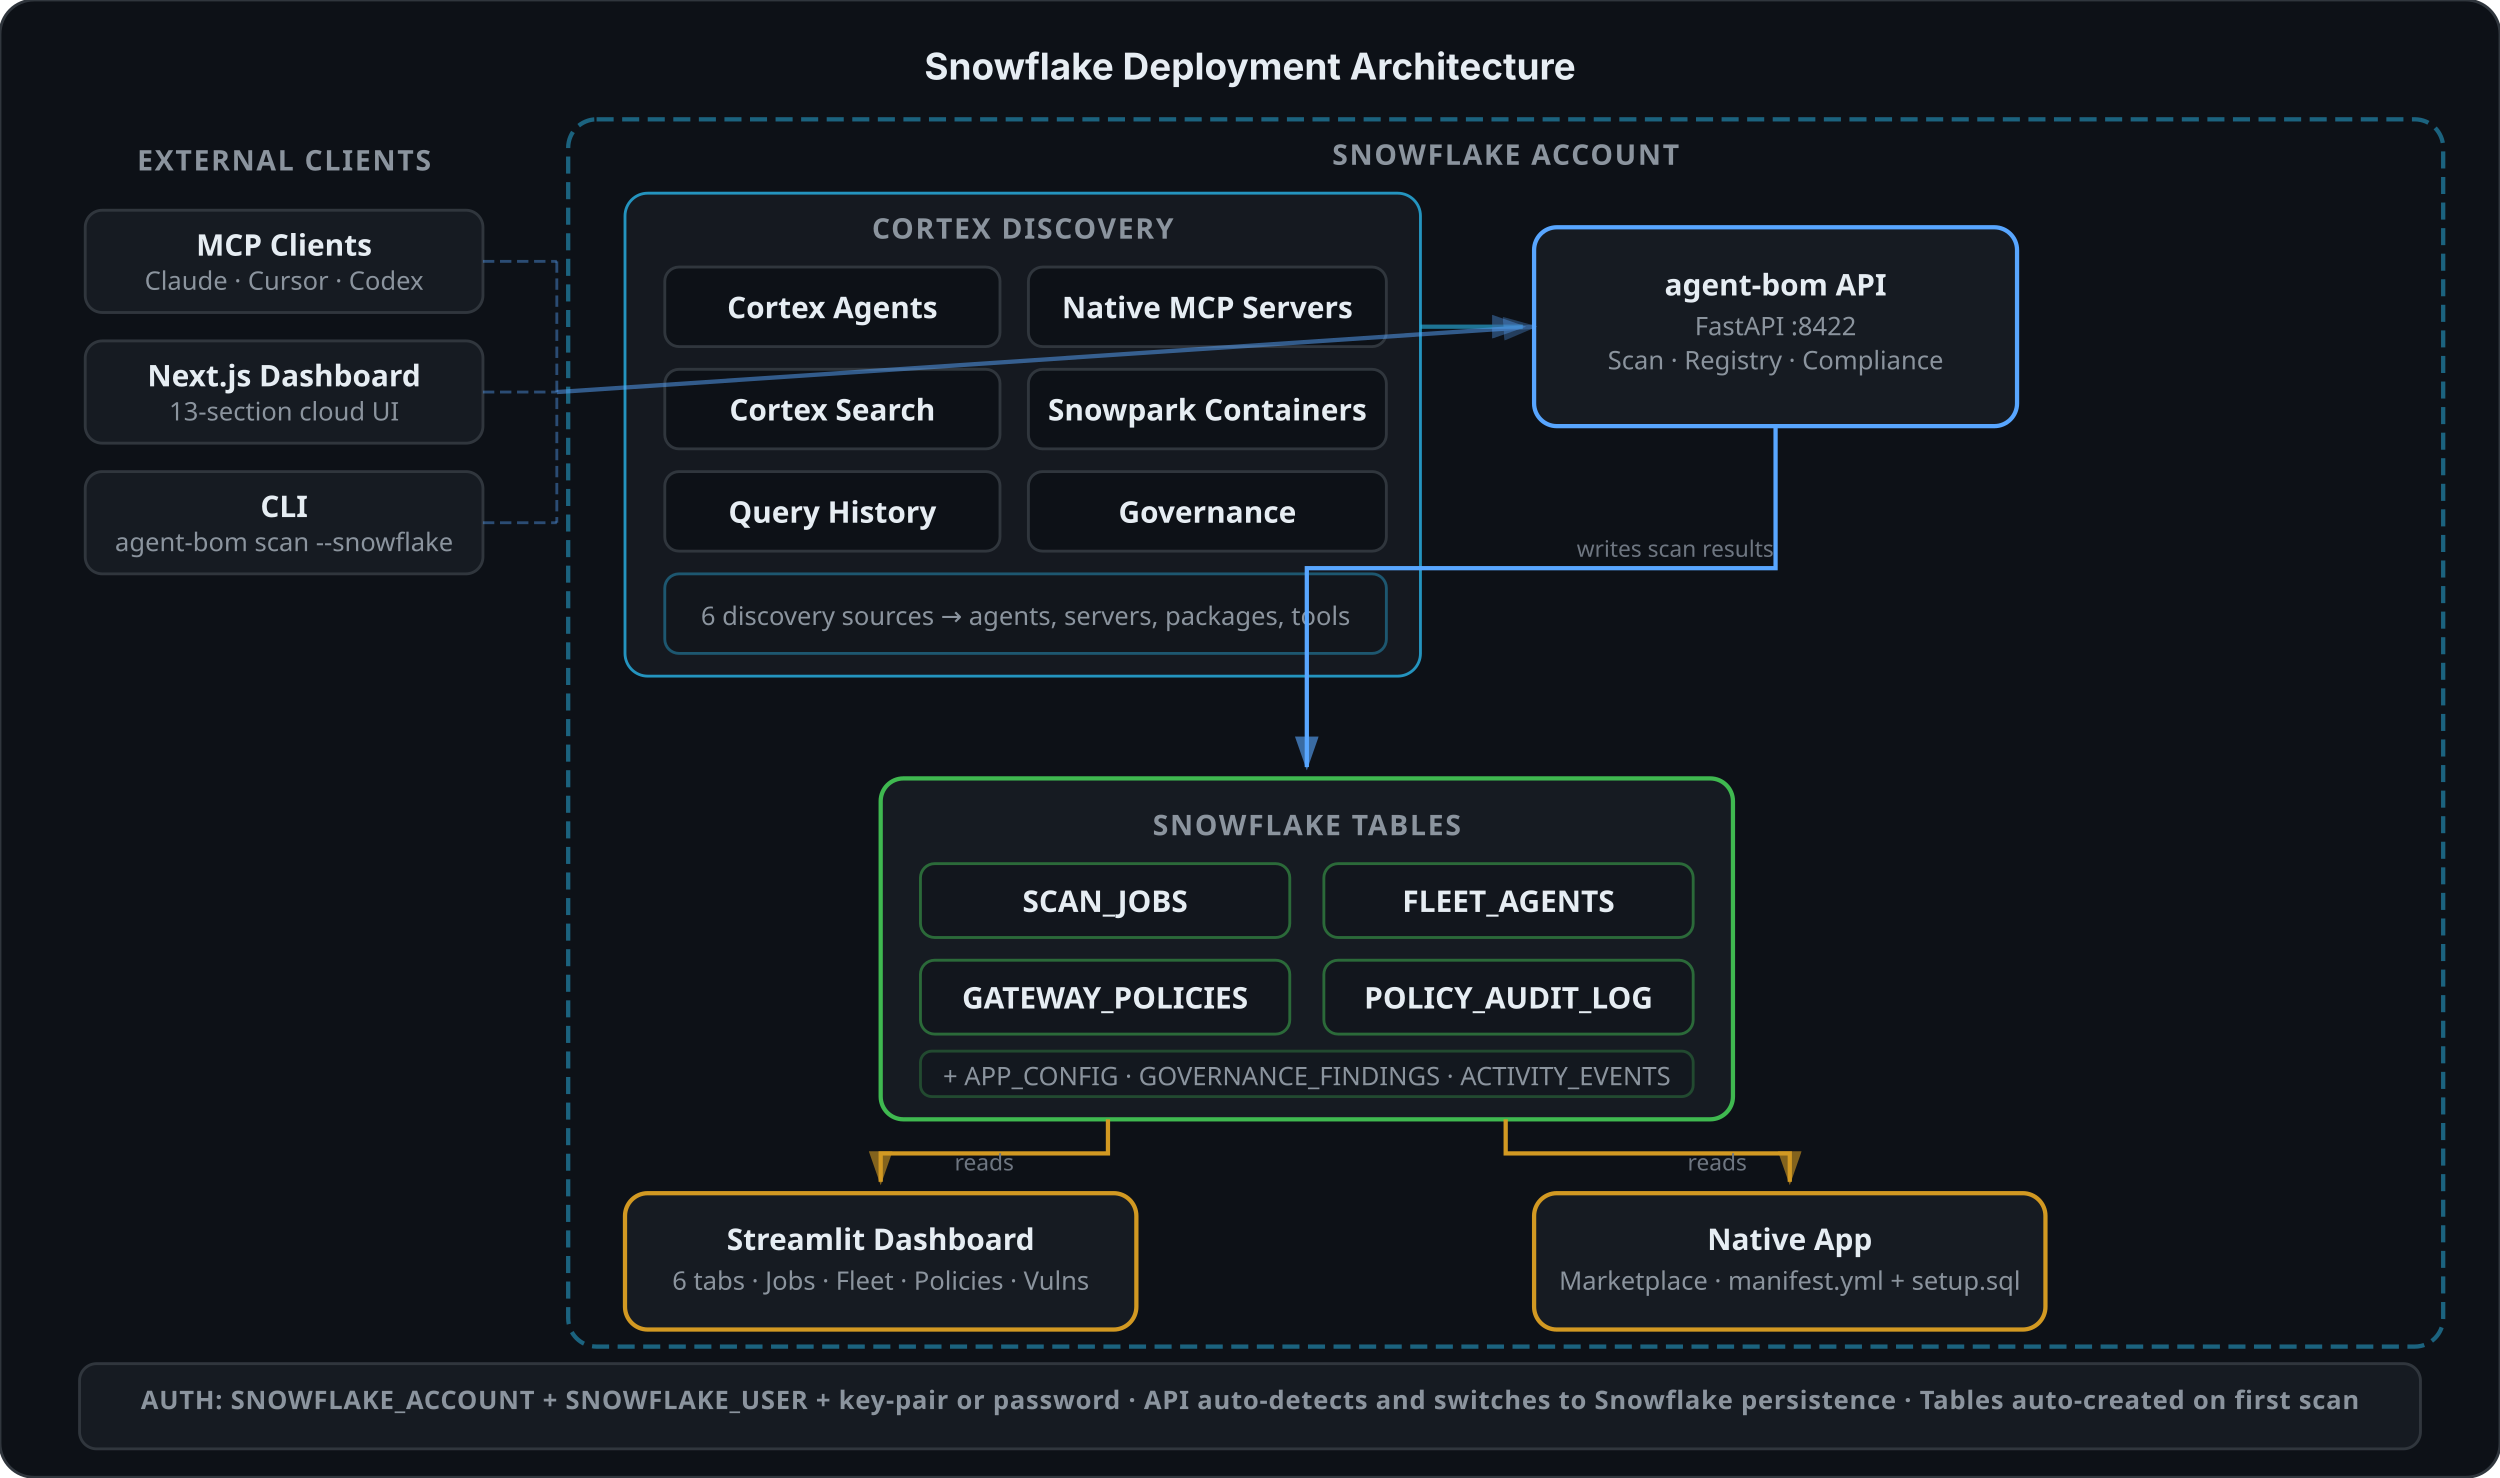
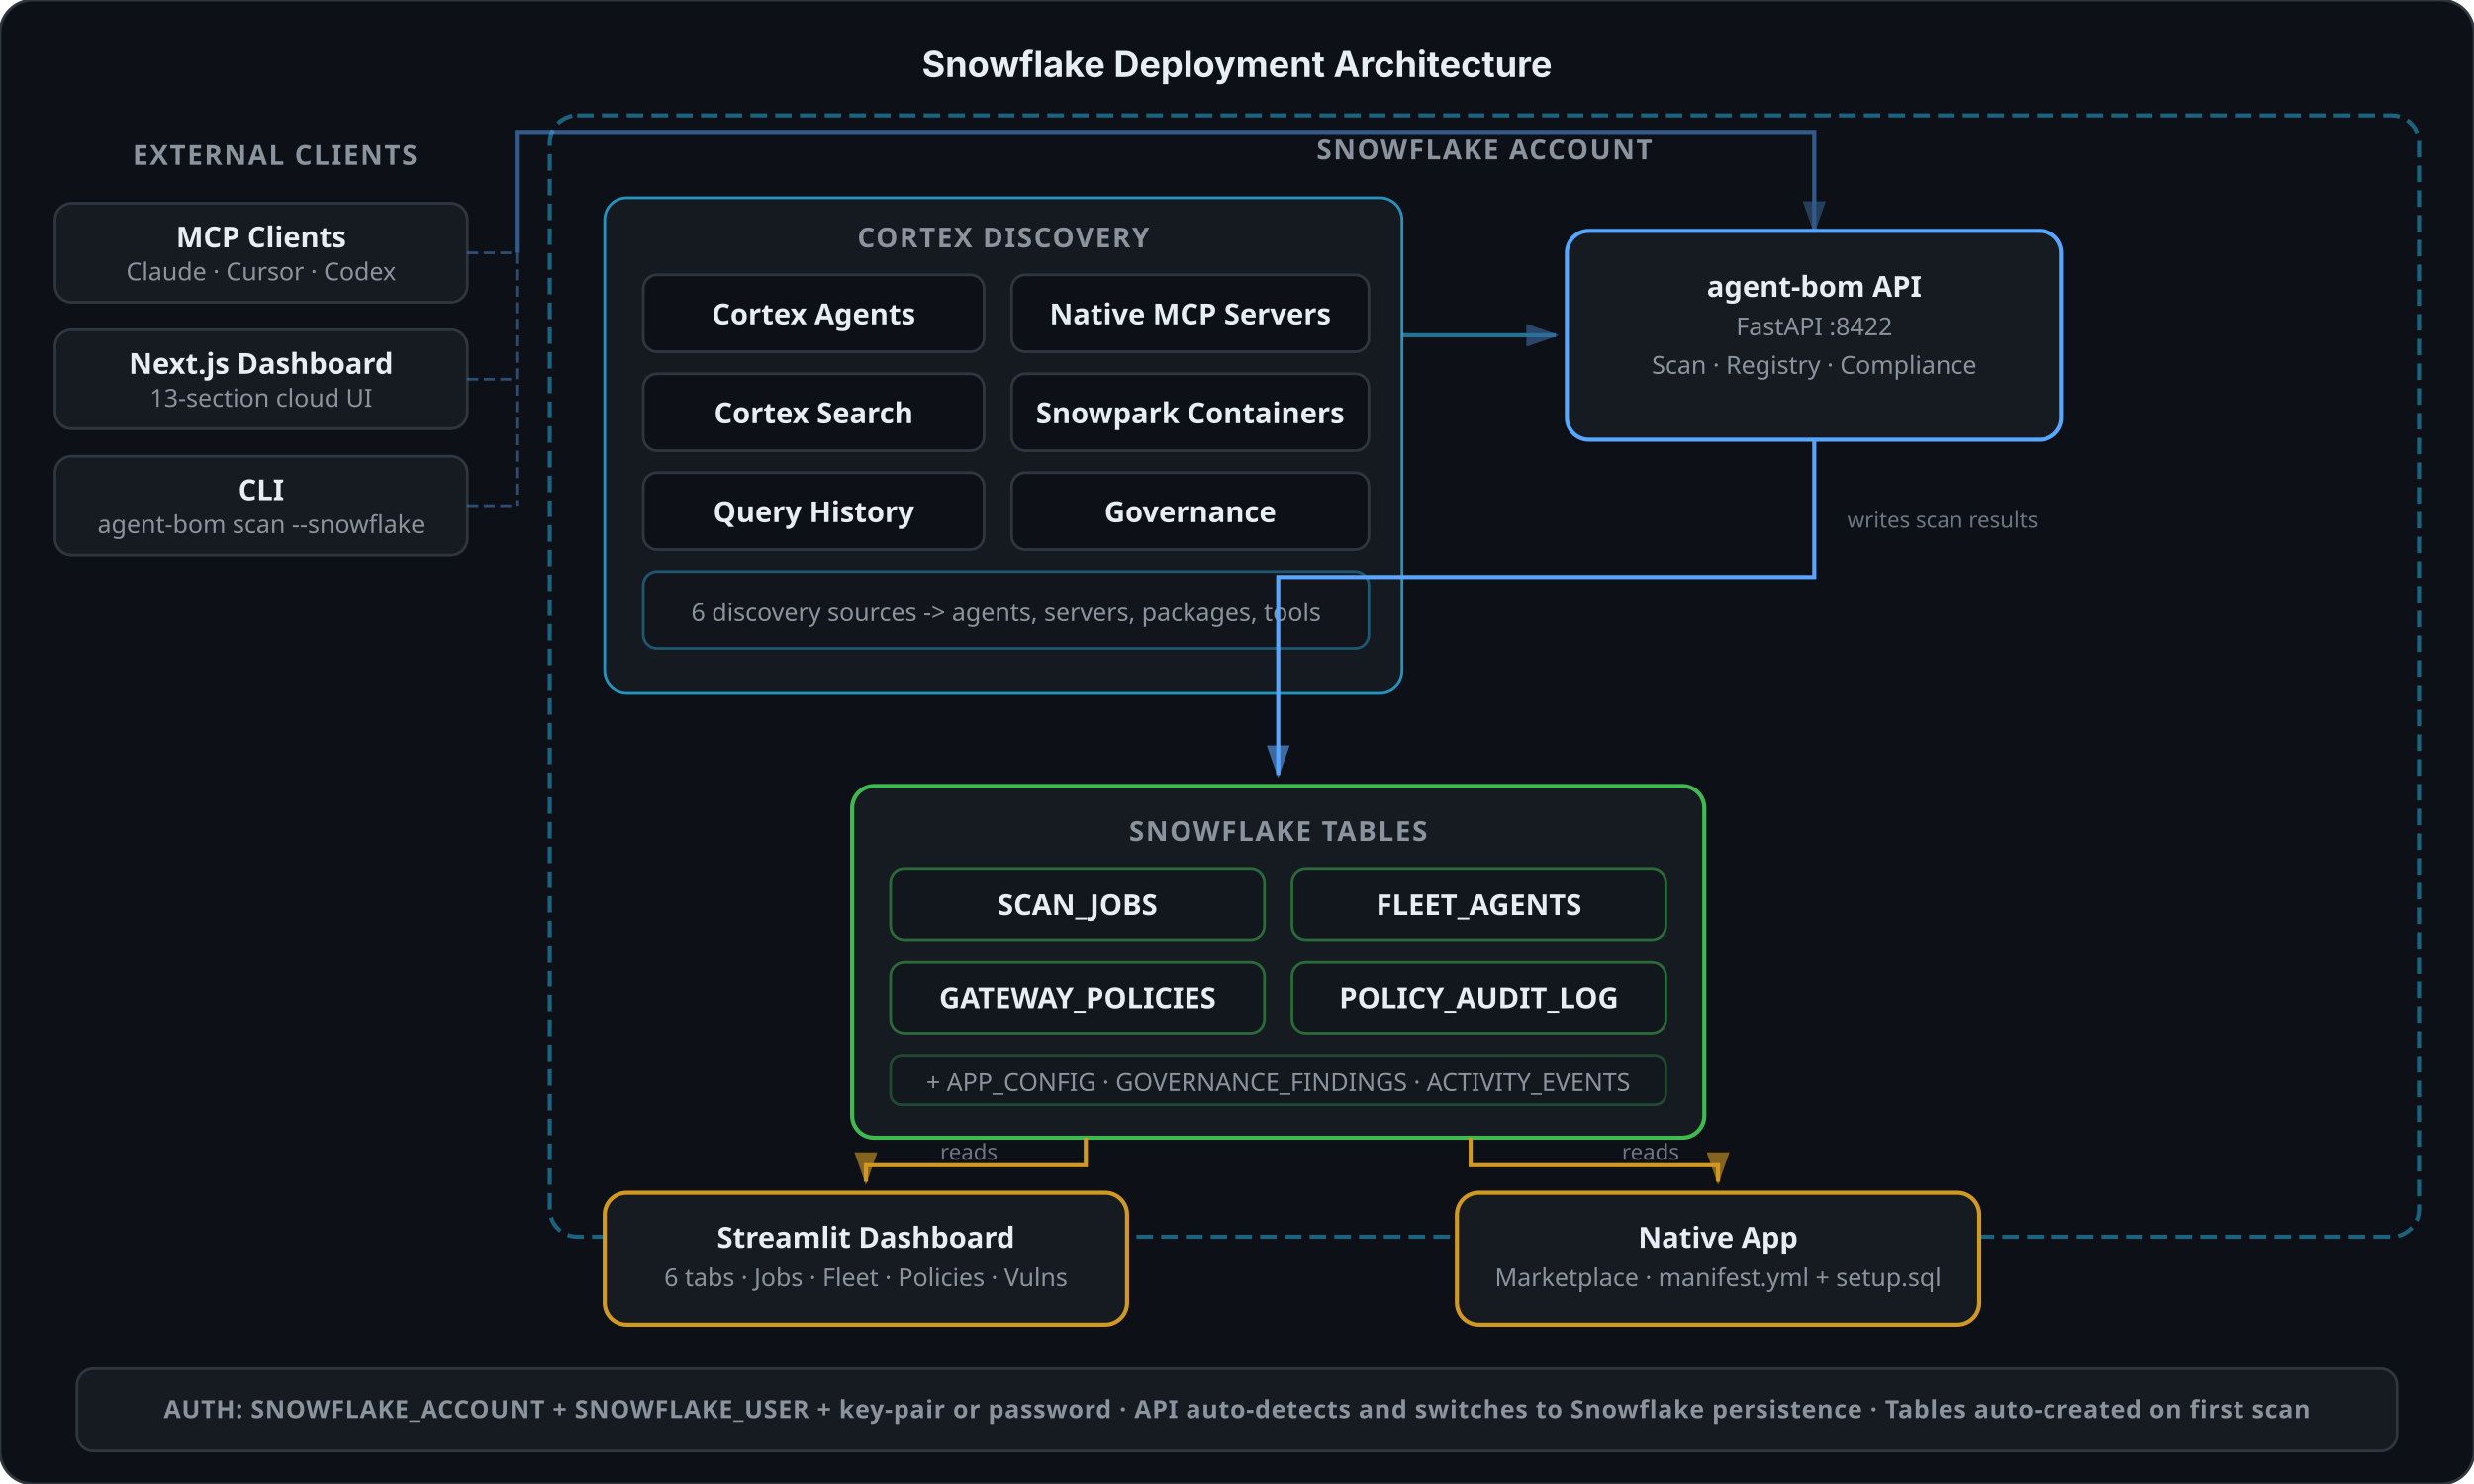
- <svg xmlns="http://www.w3.org/2000/svg" viewBox="0 0 880 520" fill="none">
+ <svg xmlns="http://www.w3.org/2000/svg" viewBox="0 0 900 540" fill="none">
  <style>
    .title { font: 700 13px system-ui, -apple-system, sans-serif; fill: #e6edf3; }
    .section-title { font: 700 10px system-ui, sans-serif; fill: #8b949e; letter-spacing: 0.06em; }
    .box-label { font: 600 10.5px system-ui, sans-serif; fill: #e6edf3; }
    .box-sub { font: 400 9px system-ui, sans-serif; fill: #8b949e; }
    .arrow-label { font: 500 8px system-ui, sans-serif; fill: #6e7681; }
  </style>
  <defs>
    <marker id="ah" viewBox="0 0 10 7" refX="9" refY="3.5" markerWidth="8" markerHeight="6" orient="auto">
      <polygon points="0 0, 10 3.5, 0 7" fill="#58a6ff" opacity="0.6" />
    </marker>
    <marker id="ag" viewBox="0 0 10 7" refX="9" refY="3.5" markerWidth="8" markerHeight="6" orient="auto">
      <polygon points="0 0, 10 3.5, 0 7" fill="#3fb950" opacity="0.6" />
    </marker>
    <marker id="ao" viewBox="0 0 10 7" refX="9" refY="3.5" markerWidth="8" markerHeight="6" orient="auto">
      <polygon points="0 0, 10 3.5, 0 7" fill="#d29922" opacity="0.6" />
    </marker>
  </defs>
-   <rect width="880" height="520" rx="12" fill="#0d1117" stroke="#30363d" stroke-width="1" />
-   <text x="440" y="28" text-anchor="middle" class="title">Snowflake Deployment Architecture</text>
-   <rect x="200" y="42" width="660" height="432" rx="10" fill="none" stroke="#29b5e8" stroke-width="1.5" stroke-dasharray="6 3" opacity="0.5" />
-   <text x="530" y="58" text-anchor="middle" class="section-title" fill="#29b5e8">SNOWFLAKE ACCOUNT</text>
+   <rect width="900" height="540" rx="12" fill="#0d1117" stroke="#30363d" stroke-width="1" />
+   <text x="450" y="28" text-anchor="middle" class="title">Snowflake Deployment Architecture</text>
  <text x="100" y="60" text-anchor="middle" class="section-title">EXTERNAL CLIENTS</text>
-   <rect x="30" y="74" width="140" height="36" rx="6" fill="#161b22" stroke="#30363d" stroke-width="1" />
-   <text x="100" y="90" text-anchor="middle" class="box-label">MCP Clients</text>
-   <text x="100" y="102" text-anchor="middle" class="box-sub">Claude · Cursor · Codex</text>
-   <rect x="30" y="120" width="140" height="36" rx="6" fill="#161b22" stroke="#30363d" stroke-width="1" />
-   <text x="100" y="136" text-anchor="middle" class="box-label">Next.js Dashboard</text>
-   <text x="100" y="148" text-anchor="middle" class="box-sub">13-section cloud UI</text>
-   <rect x="30" y="166" width="140" height="36" rx="6" fill="#161b22" stroke="#30363d" stroke-width="1" />
-   <text x="100" y="182" text-anchor="middle" class="box-label">CLI</text>
-   <text x="100" y="194" text-anchor="middle" class="box-sub">agent-bom scan --snowflake</text>
-   <rect x="220" y="68" width="280" height="170" rx="8" fill="#161b22" stroke="#29b5e8" stroke-width="1" opacity="0.8" />
-   <text x="360" y="84" text-anchor="middle" class="section-title" fill="#29b5e8">CORTEX DISCOVERY</text>
-   <rect x="234" y="94" width="118" height="28" rx="5" fill="#0d1117" stroke="#30363d" stroke-width="1" />
-   <text x="293" y="112" text-anchor="middle" class="box-label">Cortex Agents</text>
-   <rect x="362" y="94" width="126" height="28" rx="5" fill="#0d1117" stroke="#30363d" stroke-width="1" />
-   <text x="425" y="112" text-anchor="middle" class="box-label">Native MCP Servers</text>
-   <rect x="234" y="130" width="118" height="28" rx="5" fill="#0d1117" stroke="#30363d" stroke-width="1" />
-   <text x="293" y="148" text-anchor="middle" class="box-label">Cortex Search</text>
-   <rect x="362" y="130" width="126" height="28" rx="5" fill="#0d1117" stroke="#30363d" stroke-width="1" />
-   <text x="425" y="148" text-anchor="middle" class="box-label">Snowpark Containers</text>
-   <rect x="234" y="166" width="118" height="28" rx="5" fill="#0d1117" stroke="#30363d" stroke-width="1" />
-   <text x="293" y="184" text-anchor="middle" class="box-label">Query History</text>
-   <rect x="362" y="166" width="126" height="28" rx="5" fill="#0d1117" stroke="#30363d" stroke-width="1" />
-   <text x="425" y="184" text-anchor="middle" class="box-label">Governance</text>
-   <rect x="234" y="202" width="254" height="28" rx="5" fill="#0d1117" stroke="#29b5e8" stroke-width="1" opacity="0.4" />
-   <text x="361" y="220" text-anchor="middle" class="box-sub">6 discovery sources → agents, servers, packages, tools</text>
-   <rect x="540" y="80" width="170" height="70" rx="8" fill="#161b22" stroke="#58a6ff" stroke-width="1.5" />
-   <text x="625" y="104" text-anchor="middle" class="box-label" fill="#58a6ff">agent-bom API</text>
-   <text x="625" y="118" text-anchor="middle" class="box-sub">FastAPI :8422</text>
-   <text x="625" y="130" text-anchor="middle" class="box-sub">Scan · Registry · Compliance</text>
-   <line x1="500" y1="115" x2="536" y2="115" stroke="#29b5e8" stroke-width="1.5" marker-end="url(#ah)" opacity="0.6" />
-   <line x1="170" y1="92" x2="196" y2="92" stroke="#58a6ff" stroke-width="1" stroke-dasharray="4 2" opacity="0.4" />
-   <line x1="170" y1="138" x2="196" y2="138" stroke="#58a6ff" stroke-width="1" stroke-dasharray="4 2" opacity="0.4" />
-   <line x1="170" y1="184" x2="196" y2="184" stroke="#58a6ff" stroke-width="1" stroke-dasharray="4 2" opacity="0.4" />
-   <path d="M196 92 L196 184" stroke="#58a6ff" stroke-width="1" stroke-dasharray="4 2" opacity="0.4" />
-   <path d="M196 138 L540 115" stroke="#58a6ff" stroke-width="1.5" marker-end="url(#ah)" opacity="0.5" />
-   <rect x="310" y="274" width="300" height="120" rx="8" fill="#161b22" stroke="#3fb950" stroke-width="1.5" />
-   <text x="460" y="294" text-anchor="middle" class="section-title" fill="#3fb950">SNOWFLAKE TABLES</text>
-   <rect x="324" y="304" width="130" height="26" rx="5" fill="#0d1117" stroke="#3fb950" stroke-width="1" opacity="0.5" />
-   <text x="389" y="321" text-anchor="middle" class="box-label">SCAN_JOBS</text>
-   <rect x="466" y="304" width="130" height="26" rx="5" fill="#0d1117" stroke="#3fb950" stroke-width="1" opacity="0.5" />
-   <text x="531" y="321" text-anchor="middle" class="box-label">FLEET_AGENTS</text>
-   <rect x="324" y="338" width="130" height="26" rx="5" fill="#0d1117" stroke="#3fb950" stroke-width="1" opacity="0.5" />
-   <text x="389" y="355" text-anchor="middle" class="box-label">GATEWAY_POLICIES</text>
-   <rect x="466" y="338" width="130" height="26" rx="5" fill="#0d1117" stroke="#3fb950" stroke-width="1" opacity="0.5" />
-   <text x="531" y="355" text-anchor="middle" class="box-label">POLICY_AUDIT_LOG</text>
-   <rect x="324" y="370" width="272" height="16" rx="4" fill="#0d1117" stroke="#3fb950" stroke-width="1" opacity="0.3" />
-   <text x="460" y="382" text-anchor="middle" class="box-sub">+ APP_CONFIG · GOVERNANCE_FINDINGS · ACTIVITY_EVENTS</text>
-   <path d="M625 150 L625 200 L460 200 L460 270" stroke="#58a6ff" stroke-width="1.5" marker-end="url(#ah)" fill="none" />
-   <text x="555" y="196" class="arrow-label">writes scan results</text>
-   <rect x="220" y="420" width="180" height="48" rx="8" fill="#161b22" stroke="#d29922" stroke-width="1.5" />
-   <text x="310" y="440" text-anchor="middle" class="box-label" fill="#d29922">Streamlit Dashboard</text>
-   <text x="310" y="454" text-anchor="middle" class="box-sub">6 tabs · Jobs · Fleet · Policies · Vulns</text>
-   <path d="M390 394 L390 406 L310 406 L310 416" stroke="#d29922" stroke-width="1.5" marker-end="url(#ao)" fill="none" />
-   <text x="336" y="412" class="arrow-label">reads</text>
-   <rect x="540" y="420" width="180" height="48" rx="8" fill="#161b22" stroke="#d29922" stroke-width="1.5" />
-   <text x="630" y="440" text-anchor="middle" class="box-label" fill="#d29922">Native App</text>
-   <text x="630" y="454" text-anchor="middle" class="box-sub">Marketplace · manifest.yml + setup.sql</text>
-   <path d="M530 394 L530 406 L630 406 L630 416" stroke="#d29922" stroke-width="1.5" marker-end="url(#ao)" fill="none" />
-   <text x="594" y="412" class="arrow-label">reads</text>
-   <rect x="28" y="480" width="824" height="30" rx="6" fill="#161b22" stroke="#30363d" stroke-width="1" />
-   <text x="440" y="496" text-anchor="middle" font-family="system-ui, sans-serif" font-size="9" font-weight="600" fill="#8b949e" letter-spacing="0.03em">AUTH: SNOWFLAKE_ACCOUNT + SNOWFLAKE_USER + key-pair or password  ·  API auto-detects and switches to Snowflake persistence  ·  Tables auto-created on first scan</text>
+   <rect x="20" y="74" width="150" height="36" rx="6" fill="#161b22" stroke="#30363d" stroke-width="1" />
+   <text x="95" y="90" text-anchor="middle" class="box-label">MCP Clients</text>
+   <text x="95" y="102" text-anchor="middle" class="box-sub">Claude · Cursor · Codex</text>
+   <rect x="20" y="120" width="150" height="36" rx="6" fill="#161b22" stroke="#30363d" stroke-width="1" />
+   <text x="95" y="136" text-anchor="middle" class="box-label">Next.js Dashboard</text>
+   <text x="95" y="148" text-anchor="middle" class="box-sub">13-section cloud UI</text>
+   <rect x="20" y="166" width="150" height="36" rx="6" fill="#161b22" stroke="#30363d" stroke-width="1" />
+   <text x="95" y="182" text-anchor="middle" class="box-label">CLI</text>
+   <text x="95" y="194" text-anchor="middle" class="box-sub">agent-bom scan --snowflake</text>
+   <rect x="200" y="42" width="680" height="408" rx="10" fill="none" stroke="#29b5e8" stroke-width="1.5" stroke-dasharray="6 3" opacity="0.5" />
+   <text x="540" y="58" text-anchor="middle" class="section-title" fill="#29b5e8">SNOWFLAKE ACCOUNT</text>
+   <rect x="220" y="72" width="290" height="180" rx="8" fill="#161b22" stroke="#29b5e8" stroke-width="1" opacity="0.8" />
+   <text x="365" y="90" text-anchor="middle" class="section-title" fill="#29b5e8">CORTEX DISCOVERY</text>
+   <rect x="234" y="100" width="124" height="28" rx="5" fill="#0d1117" stroke="#30363d" stroke-width="1" />
+   <text x="296" y="118" text-anchor="middle" class="box-label">Cortex Agents</text>
+   <rect x="368" y="100" width="130" height="28" rx="5" fill="#0d1117" stroke="#30363d" stroke-width="1" />
+   <text x="433" y="118" text-anchor="middle" class="box-label">Native MCP Servers</text>
+   <rect x="234" y="136" width="124" height="28" rx="5" fill="#0d1117" stroke="#30363d" stroke-width="1" />
+   <text x="296" y="154" text-anchor="middle" class="box-label">Cortex Search</text>
+   <rect x="368" y="136" width="130" height="28" rx="5" fill="#0d1117" stroke="#30363d" stroke-width="1" />
+   <text x="433" y="154" text-anchor="middle" class="box-label">Snowpark Containers</text>
+   <rect x="234" y="172" width="124" height="28" rx="5" fill="#0d1117" stroke="#30363d" stroke-width="1" />
+   <text x="296" y="190" text-anchor="middle" class="box-label">Query History</text>
+   <rect x="368" y="172" width="130" height="28" rx="5" fill="#0d1117" stroke="#30363d" stroke-width="1" />
+   <text x="433" y="190" text-anchor="middle" class="box-label">Governance</text>
+   <rect x="234" y="208" width="264" height="28" rx="5" fill="#0d1117" stroke="#29b5e8" stroke-width="1" opacity="0.4" />
+   <text x="366" y="226" text-anchor="middle" class="box-sub">6 discovery sources -&gt; agents, servers, packages, tools</text>
+   <rect x="570" y="84" width="180" height="76" rx="8" fill="#161b22" stroke="#58a6ff" stroke-width="1.5" />
+   <text x="660" y="108" text-anchor="middle" class="box-label" fill="#58a6ff">agent-bom API</text>
+   <text x="660" y="122" text-anchor="middle" class="box-sub">FastAPI :8422</text>
+   <text x="660" y="136" text-anchor="middle" class="box-sub">Scan · Registry · Compliance</text>
+   <line x1="510" y1="122" x2="566" y2="122" stroke="#29b5e8" stroke-width="1.5" marker-end="url(#ah)" opacity="0.6" />
+   <line x1="170" y1="92" x2="188" y2="92" stroke="#58a6ff" stroke-width="1" stroke-dasharray="4 2" opacity="0.4" />
+   <line x1="170" y1="138" x2="188" y2="138" stroke="#58a6ff" stroke-width="1" stroke-dasharray="4 2" opacity="0.4" />
+   <line x1="170" y1="184" x2="188" y2="184" stroke="#58a6ff" stroke-width="1" stroke-dasharray="4 2" opacity="0.4" />
+   <line x1="188" y1="92" x2="188" y2="184" stroke="#58a6ff" stroke-width="1" stroke-dasharray="4 2" opacity="0.4" />
+   <path d="M188,92 L188,48 L660,48 L660,84" stroke="#58a6ff" stroke-width="1.5" marker-end="url(#ah)" fill="none" opacity="0.5" />
+   <rect x="310" y="286" width="310" height="128" rx="8" fill="#161b22" stroke="#3fb950" stroke-width="1.5" />
+   <text x="465" y="306" text-anchor="middle" class="section-title" fill="#3fb950">SNOWFLAKE TABLES</text>
+   <rect x="324" y="316" width="136" height="26" rx="5" fill="#0d1117" stroke="#3fb950" stroke-width="1" opacity="0.5" />
+   <text x="392" y="333" text-anchor="middle" class="box-label">SCAN_JOBS</text>
+   <rect x="470" y="316" width="136" height="26" rx="5" fill="#0d1117" stroke="#3fb950" stroke-width="1" opacity="0.5" />
+   <text x="538" y="333" text-anchor="middle" class="box-label">FLEET_AGENTS</text>
+   <rect x="324" y="350" width="136" height="26" rx="5" fill="#0d1117" stroke="#3fb950" stroke-width="1" opacity="0.5" />
+   <text x="392" y="367" text-anchor="middle" class="box-label">GATEWAY_POLICIES</text>
+   <rect x="470" y="350" width="136" height="26" rx="5" fill="#0d1117" stroke="#3fb950" stroke-width="1" opacity="0.5" />
+   <text x="538" y="367" text-anchor="middle" class="box-label">POLICY_AUDIT_LOG</text>
+   <rect x="324" y="384" width="282" height="18" rx="4" fill="#0d1117" stroke="#3fb950" stroke-width="1" opacity="0.3" />
+   <text x="465" y="397" text-anchor="middle" class="box-sub">+ APP_CONFIG · GOVERNANCE_FINDINGS · ACTIVITY_EVENTS</text>
+   <path d="M660,160 L660,210 L465,210 L465,282" stroke="#58a6ff" stroke-width="1.5" marker-end="url(#ah)" fill="none" />
+   <text x="672" y="192" class="arrow-label">writes scan results</text>
+   <rect x="220" y="434" width="190" height="48" rx="8" fill="#161b22" stroke="#d29922" stroke-width="1.5" />
+   <text x="315" y="454" text-anchor="middle" class="box-label" fill="#d29922">Streamlit Dashboard</text>
+   <text x="315" y="468" text-anchor="middle" class="box-sub">6 tabs · Jobs · Fleet · Policies · Vulns</text>
+   <path d="M395,414 L395,424 L315,424 L315,430" stroke="#d29922" stroke-width="1.5" marker-end="url(#ao)" fill="none" />
+   <text x="342" y="422" class="arrow-label">reads</text>
+   <rect x="530" y="434" width="190" height="48" rx="8" fill="#161b22" stroke="#d29922" stroke-width="1.5" />
+   <text x="625" y="454" text-anchor="middle" class="box-label" fill="#d29922">Native App</text>
+   <text x="625" y="468" text-anchor="middle" class="box-sub">Marketplace · manifest.yml + setup.sql</text>
+   <path d="M535,414 L535,424 L625,424 L625,430" stroke="#d29922" stroke-width="1.5" marker-end="url(#ao)" fill="none" />
+   <text x="590" y="422" class="arrow-label">reads</text>
+   <rect x="28" y="498" width="844" height="30" rx="6" fill="#161b22" stroke="#30363d" stroke-width="1" />
+   <text x="450" y="516" text-anchor="middle" font-family="system-ui, sans-serif" font-size="9" font-weight="600" fill="#8b949e" letter-spacing="0.03em">AUTH: SNOWFLAKE_ACCOUNT + SNOWFLAKE_USER + key-pair or password  ·  API auto-detects and switches to Snowflake persistence  ·  Tables auto-created on first scan</text>
</svg>
